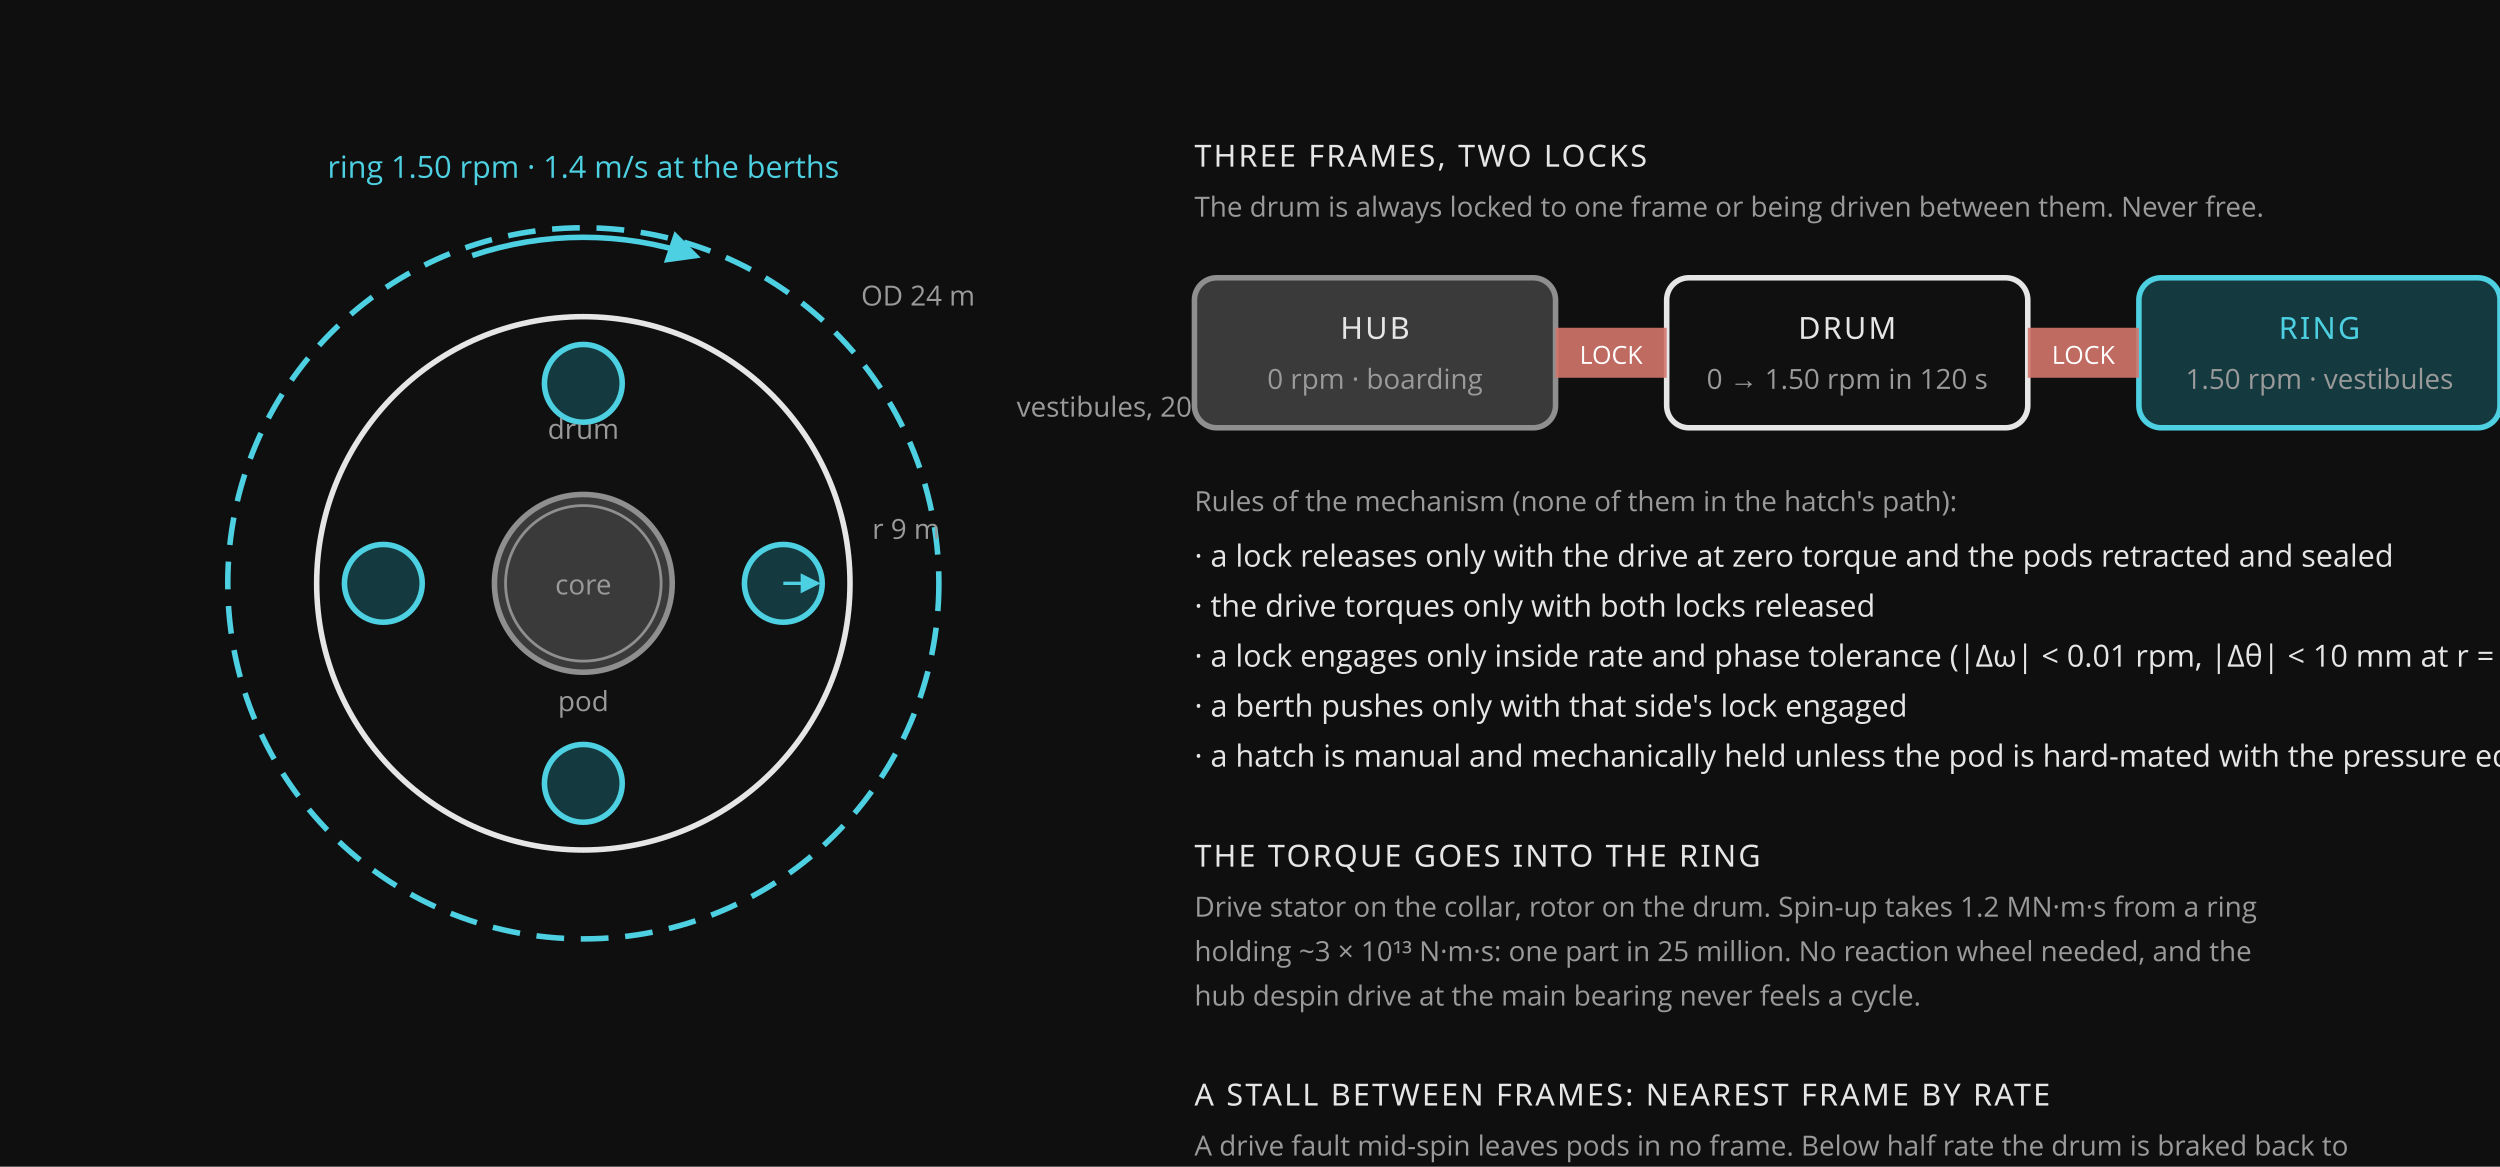
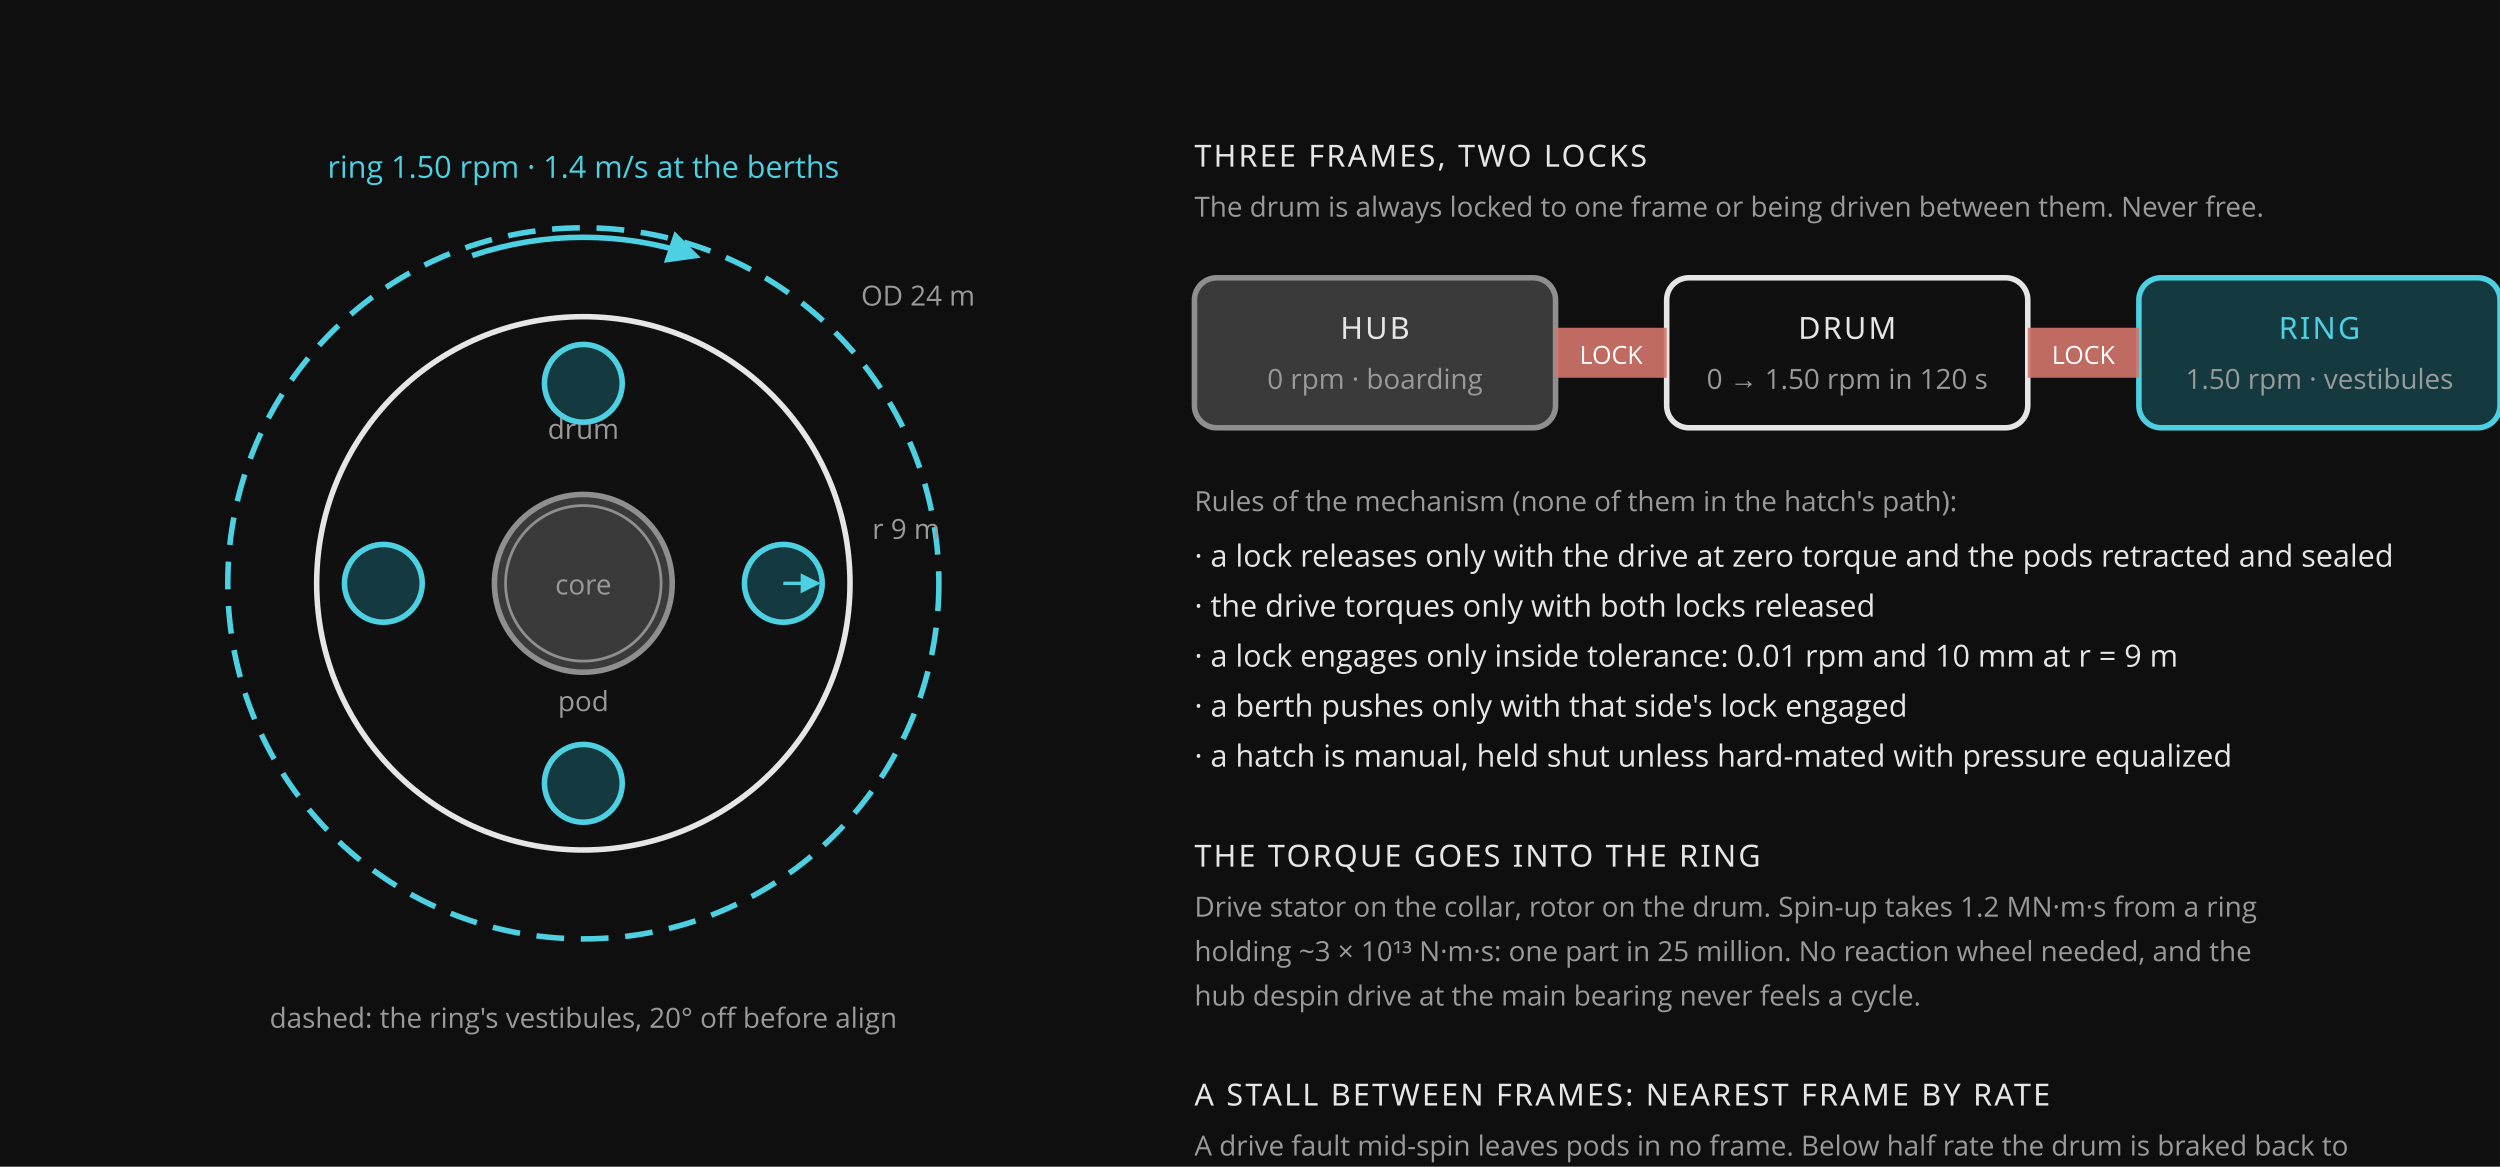
<svg xmlns="http://www.w3.org/2000/svg" viewBox="0 0 900 420" role="img" aria-labelledby="title desc">
  <style>
    text{font-family:"Open Sans",system-ui,-apple-system,"Segoe UI",Roboto,Arial,sans-serif;font-size:11px;fill:#e6e6e6;}
    .lab{fill:#9a9a9a;font-size:10px;} .hd{font-family:"Orbitron",system-ui,sans-serif;font-size:11px;letter-spacing:.8px;fill:#e6e6e6;}
    .acc{fill:#4dd0e1;} .num{font-variant-numeric:tabular-nums;} .dim{stroke:#9a9a9a;stroke-width:1;fill:none;} .dimt{fill:#9a9a9a;font-size:10px;}
  </style>
  <rect x="0" y="0" width="900" height="420" fill="#0f0f0f" />
  <defs>
    <marker id="ar2" viewBox="0 0 10 10" refX="8" refY="5" markerWidth="6" markerHeight="6" orient="auto-start-reverse">
      <path d="M0,0 L10,5 L0,10 z" fill="#4dd0e1" />
    </marker>
  </defs>
  <g transform="translate(210 210)">
    <circle r="128" fill="none" stroke="#4dd0e1" stroke-width="2" stroke-dasharray="10 6" />
    <g transform="rotate(20)">
      <circle cx="72" cy="0" r="16" fill="none" stroke="#4dd0e1" stroke-width="1.5" stroke-dasharray="4 3" />
      <circle cx="-72" cy="0" r="16" fill="none" stroke="#4dd0e1" stroke-width="1.5" stroke-dasharray="4 3" />
      <circle cx="0" cy="72" r="16" fill="none" stroke="#4dd0e1" stroke-width="1.5" stroke-dasharray="4 3" />
      <circle cx="0" cy="-72" r="16" fill="none" stroke="#4dd0e1" stroke-width="1.5" stroke-dasharray="4 3" />
    </g>
    <circle r="96" fill="#101010" stroke="#e6e6e6" stroke-width="2" />
    <circle r="32" fill="#3a3a3a" stroke="#8f8f8f" stroke-width="2" />
    <circle r="28" fill="#3a3a3a" stroke="#8f8f8f" stroke-width="1" />
    <g>
      <circle cx="72" cy="0" r="14" fill="#143a40" stroke="#4dd0e1" stroke-width="2" />
      <circle cx="-72" cy="0" r="14" fill="#143a40" stroke="#4dd0e1" stroke-width="2" />
      <circle cx="0" cy="72" r="14" fill="#143a40" stroke="#4dd0e1" stroke-width="2" />
      <circle cx="0" cy="-72" r="14" fill="#143a40" stroke="#4dd0e1" stroke-width="2" />
    </g>
    <line x1="72" y1="0" x2="84" y2="0" stroke="#4dd0e1" stroke-width="1.2" marker-end="url(#ar2)" />
    <path d="M -40 -118 A 125 125 0 0 1 40 -118" fill="none" stroke="#4dd0e1" stroke-width="2" marker-end="url(#ar2)" />
    <text class="acc num" x="0" y="-146" text-anchor="middle">ring 1.50 rpm · 1.4 m/s at the berths</text>
    <text class="lab" x="0" y="4" text-anchor="middle">core</text>
    <text class="lab" x="0" y="-52" text-anchor="middle">drum</text>
    <text class="lab" x="0" y="46" text-anchor="middle">pod</text>
    <line class="dim" x1="0" y1="0" x2="96" y2="-60" opacity="0" />
    <text class="dimt" x="100" y="-100">OD 24 m</text>
    <text class="dimt" x="104" y="-16">r 9 m</text>
-     <text class="dimt" x="156" y="-60" fill="#4dd0e1">vestibules, 20° off before align</text>
+     <text class="dimt" x="0" y="160" text-anchor="middle" fill="#4dd0e1">dashed: the ring's vestibules, 20° off before align</text>
  </g>
  <g transform="translate(430 60)">
    <text class="hd" x="0" y="0">THREE FRAMES, TWO LOCKS</text>
    <text class="lab" x="0" y="18">The drum is always locked to one frame or being driven between them. Never free.</text>
    <rect x="0" y="40" width="130" height="54" rx="8" fill="#3a3a3a" stroke="#8f8f8f" stroke-width="2" />
    <text class="hd" x="65" y="62" text-anchor="middle">HUB</text>
    <text class="lab" x="65" y="80" text-anchor="middle">0 rpm · boarding</text>
    <rect x="170" y="40" width="130" height="54" rx="8" fill="#101010" stroke="#e6e6e6" stroke-width="2" />
    <text class="hd" x="235" y="62" text-anchor="middle">DRUM</text>
    <text class="lab" x="235" y="80" text-anchor="middle">0 → 1.50 rpm in 120 s</text>
    <rect x="340" y="40" width="130" height="54" rx="8" fill="#143a40" stroke="#4dd0e1" stroke-width="2" />
    <text class="hd acc" x="405" y="62" text-anchor="middle">RING</text>
    <text class="lab" x="405" y="80" text-anchor="middle">1.50 rpm · vestibules</text>
    <rect x="130" y="58" width="40" height="18" fill="#d3756a" opacity=".9" />
    <text x="150" y="71" text-anchor="middle" style="font-size:9px;fill:#fff">LOCK</text>
    <rect x="300" y="58" width="40" height="18" fill="#d3756a" opacity=".9" />
    <text x="320" y="71" text-anchor="middle" style="font-size:9px;fill:#fff">LOCK</text>
    <text class="lab" x="0" y="124">Rules of the mechanism (none of them in the hatch's path):</text>
    <text x="0" y="144">· a lock releases only with the drive at zero torque and the pods retracted and sealed</text>
    <text x="0" y="162">· the drive torques only with both locks released</text>
-     <text x="0" y="180">· a lock engages only inside rate and phase tolerance (|Δω| &lt; 0.01 rpm, |Δθ| &lt; 10 mm at r = 9 m)</text>
+     <text x="0" y="180">· a lock engages only inside tolerance: 0.01 rpm and 10 mm at r = 9 m</text>
    <text x="0" y="198">· a berth pushes only with that side's lock engaged</text>
-     <text x="0" y="216">· a hatch is manual and mechanically held unless the pod is hard-mated with the pressure equalized</text>
+     <text x="0" y="216">· a hatch is manual, held shut unless hard-mated with pressure equalized</text>
    <text class="hd" x="0" y="252">THE TORQUE GOES INTO THE RING</text>
    <text class="lab" x="0" y="270">Drive stator on the collar, rotor on the drum. Spin-up takes 1.2 MN·m·s from a ring</text>
    <text class="lab" x="0" y="286">holding ~3 × 10¹³ N·m·s: one part in 25 million. No reaction wheel needed, and the</text>
    <text class="lab" x="0" y="302">hub despin drive at the main bearing never feels a cycle.</text>
    <text class="hd" x="0" y="338">A STALL BETWEEN FRAMES: NEAREST FRAME BY RATE</text>
    <text class="lab" x="0" y="356">A drive fault mid-spin leaves pods in no frame. Below half rate the drum is braked back to</text>
    <text class="lab" x="0" y="372">the hub; above it, it finishes to the ring. The pod's 24 h ECLSS covers the case where the</text>
    <text class="lab" x="0" y="388">drive is lost outright and the drum is walked home on the brake.</text>
  </g>
</svg>
